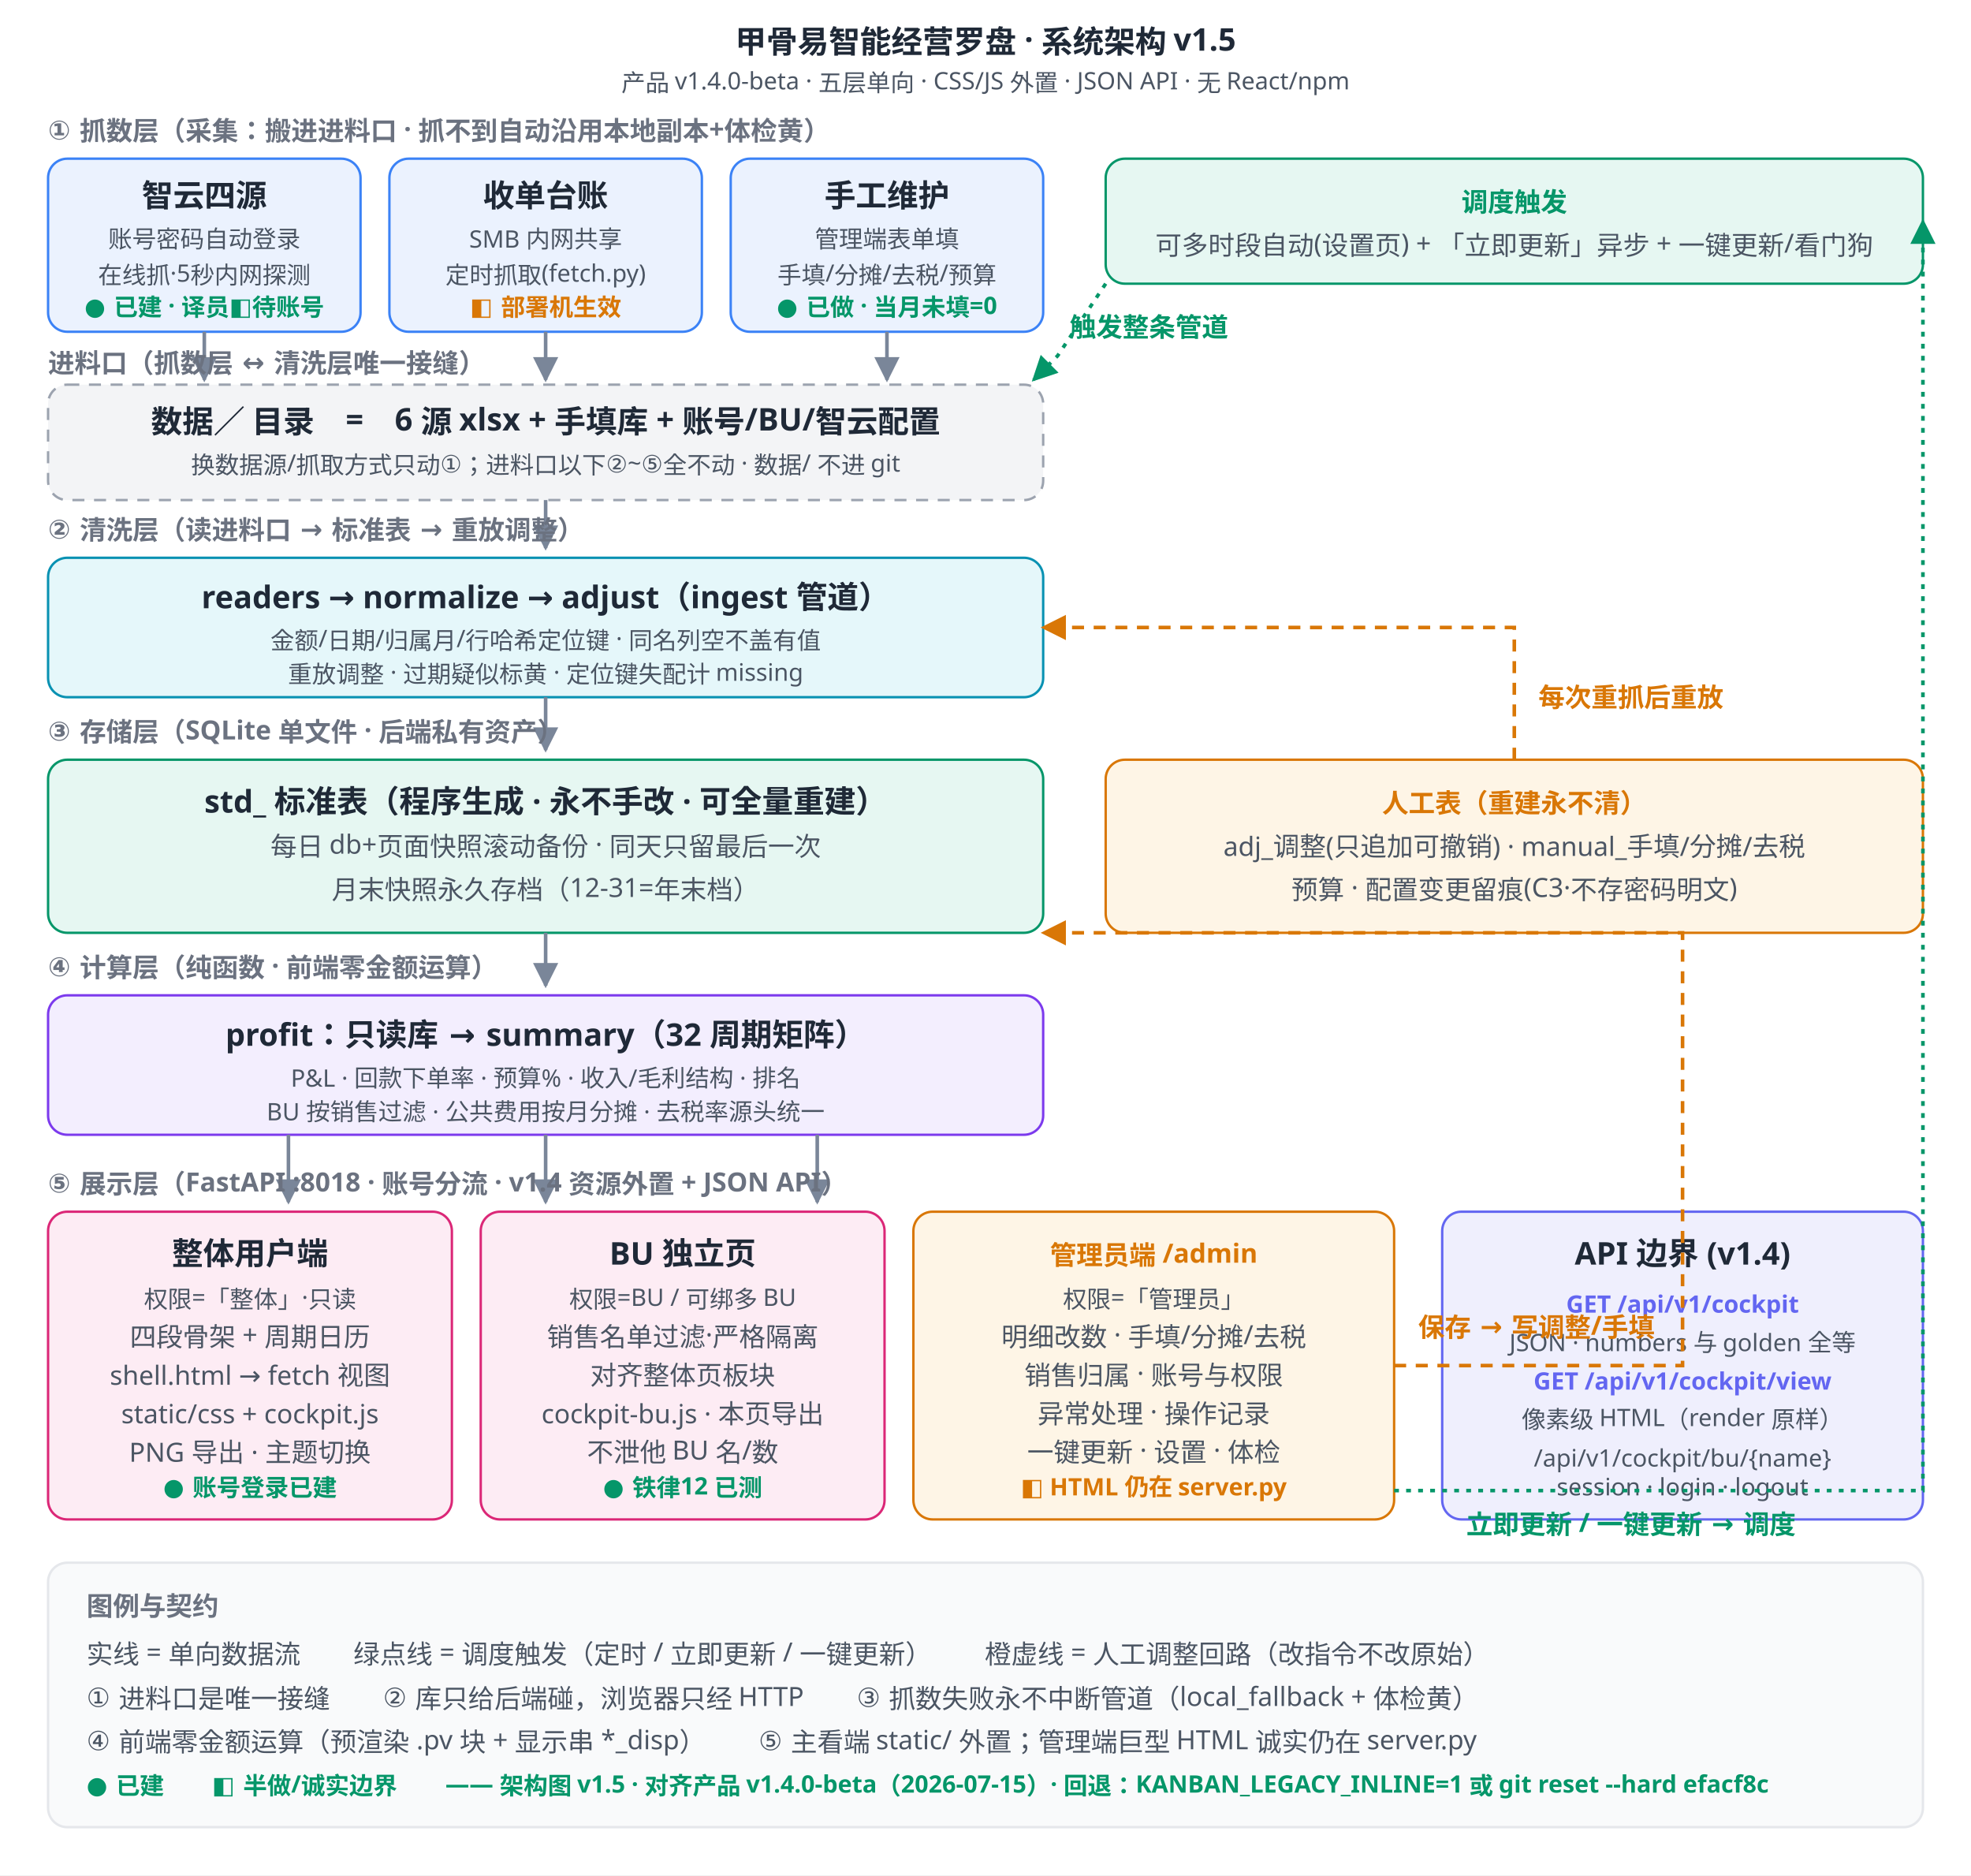
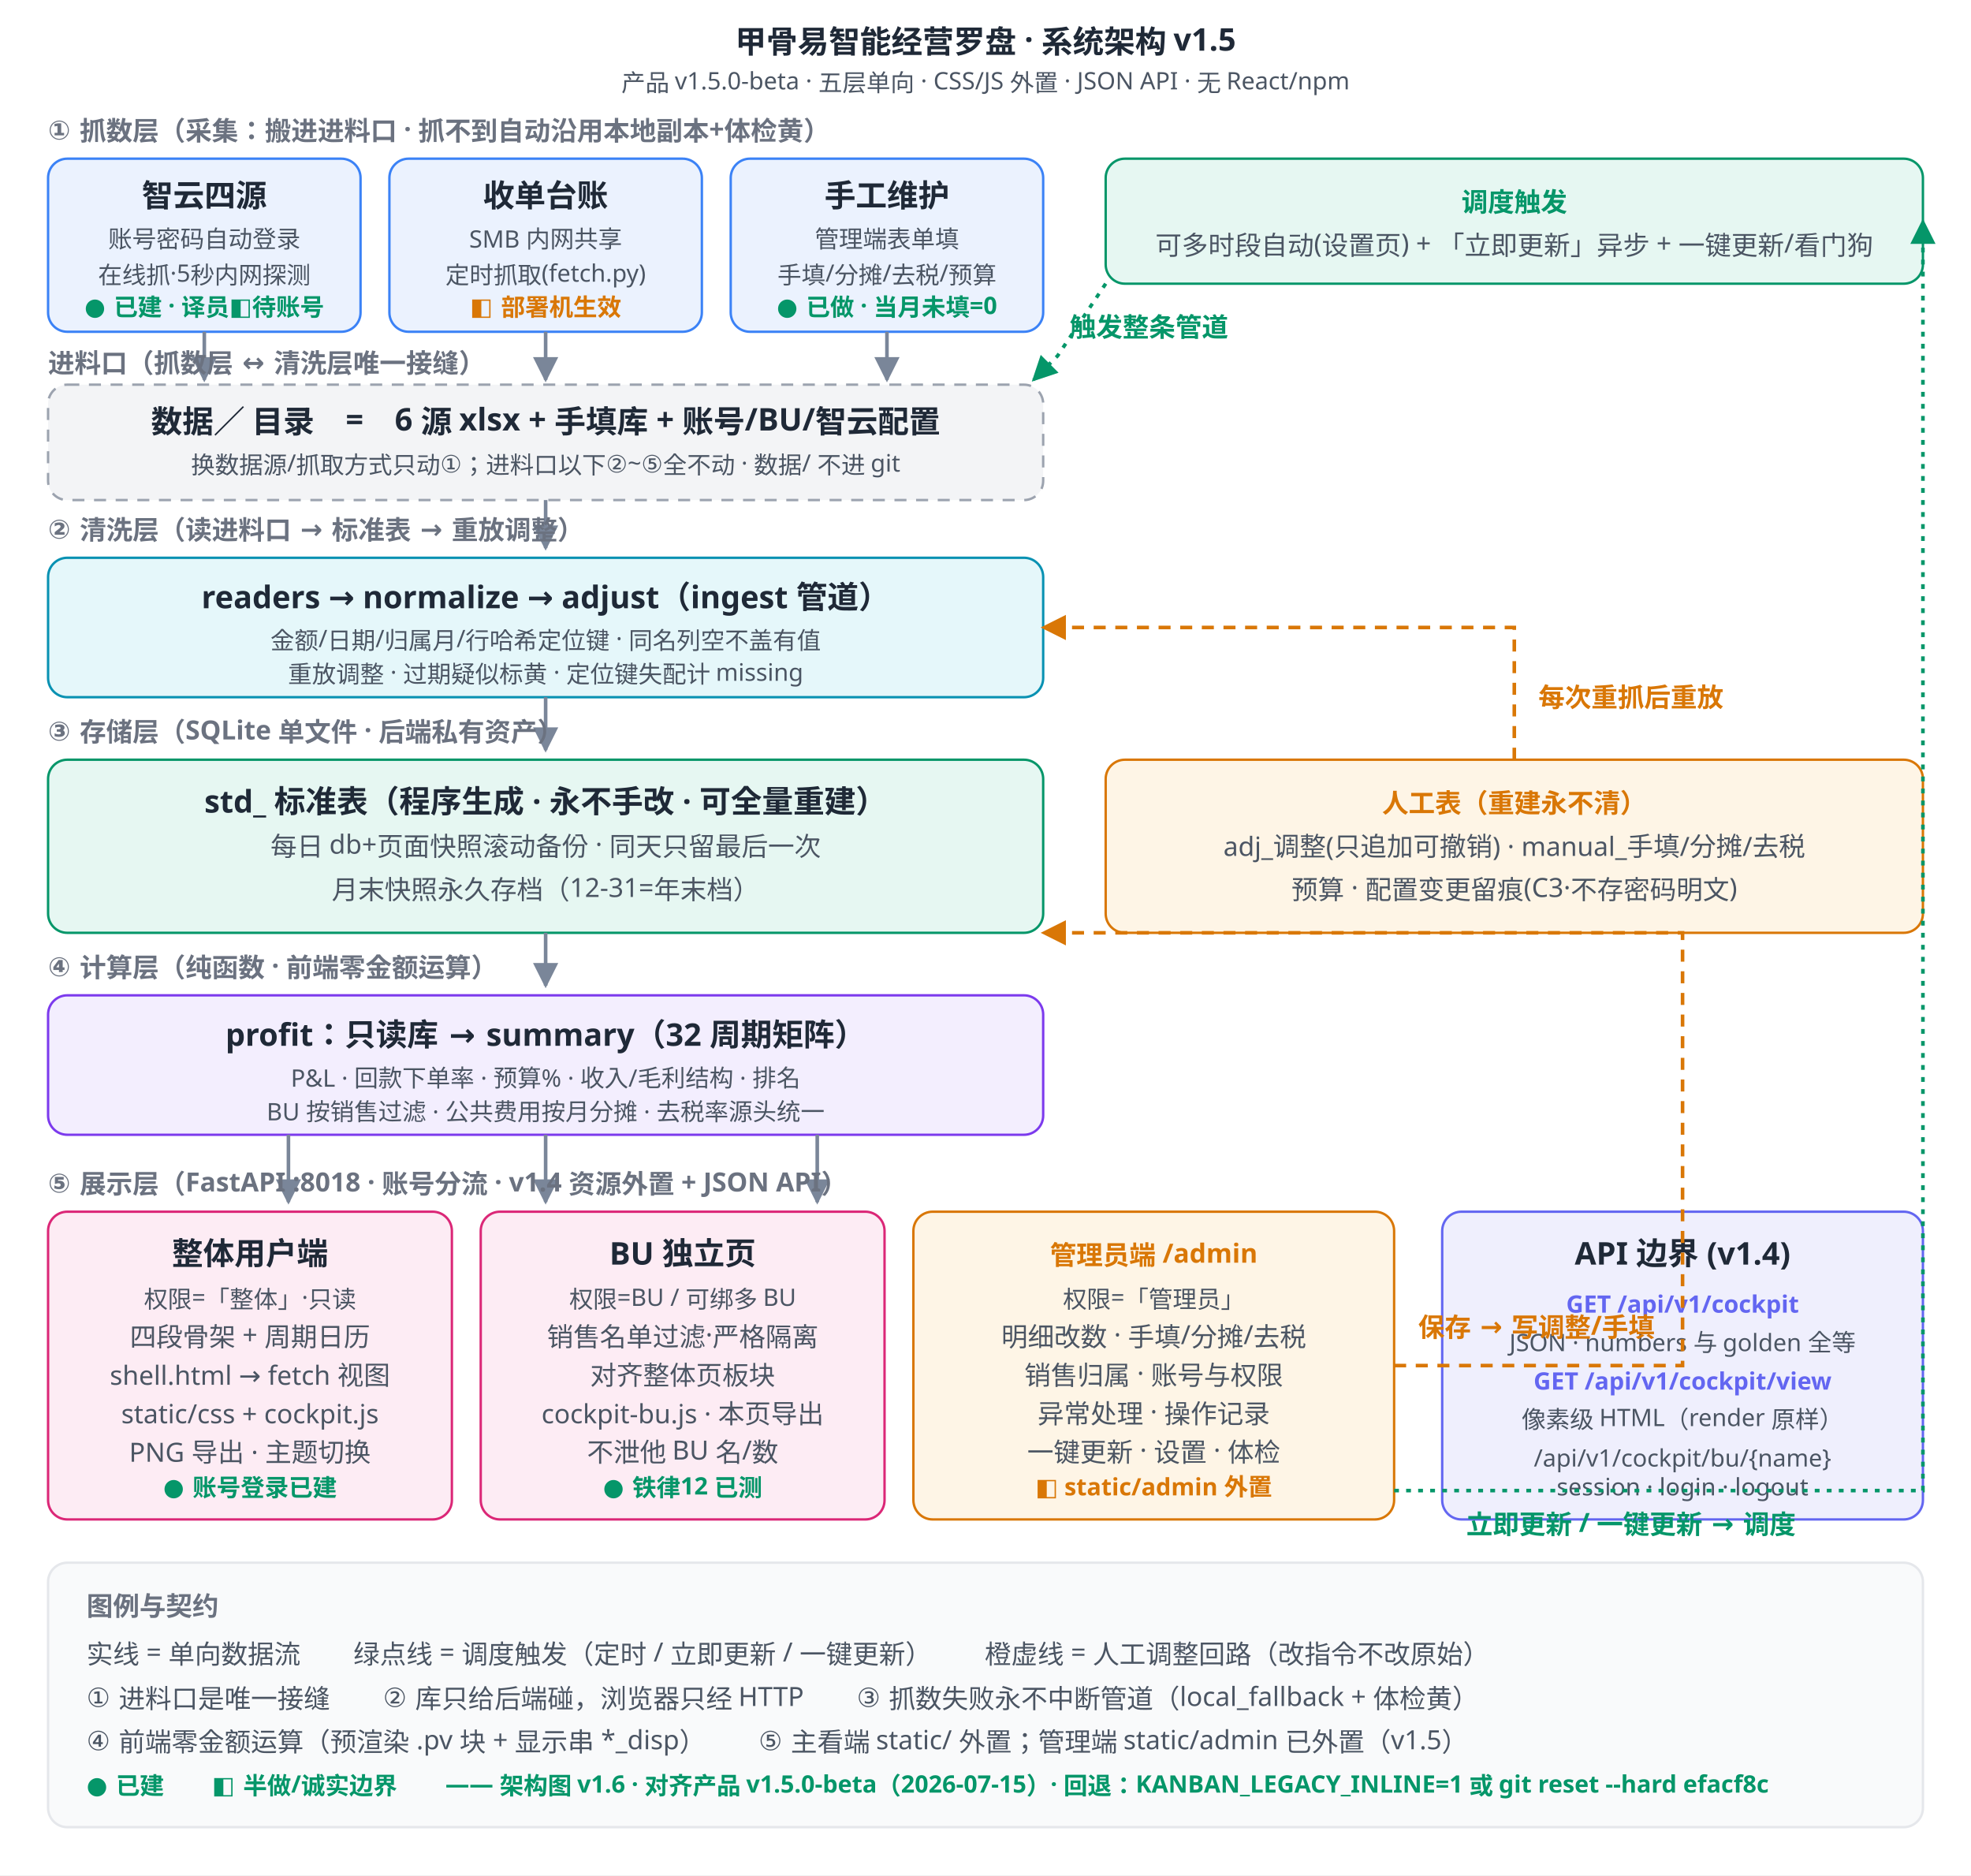
<svg xmlns="http://www.w3.org/2000/svg" viewBox="0 0 820 780" role="img" font-family="system-ui, sans-serif">
  <defs>
    <marker id="ar" viewBox="0 0 10 10" refX="9" refY="5" markerWidth="7" markerHeight="7" orient="auto">
      <path d="M0 0L10 5L0 10z" fill="#7a8699" />
    </marker>
    <marker id="ar2" viewBox="0 0 10 10" refX="9" refY="5" markerWidth="7" markerHeight="7" orient="auto">
      <path d="M0 0L10 5L0 10z" fill="#d97706" />
    </marker>
    <marker id="ar3" viewBox="0 0 10 10" refX="9" refY="5" markerWidth="7" markerHeight="7" orient="auto">
      <path d="M0 0L10 5L0 10z" fill="#059669" />
    </marker>
  </defs>
  <style>
.t{fill:#1f2937;font-size:13px;font-weight:600}
.s{fill:#4b5563;font-size:11px}
.xs{fill:#4b5563;font-size:10px}
.lbl{fill:#6b7280;font-size:11px;font-weight:600}
.ln{stroke:#7a8699;stroke-width:1.5;fill:none;marker-end:url(#ar)}
.adj{stroke:#d97706;stroke-width:1.5;fill:none;marker-end:url(#ar2);stroke-dasharray:5 4}
.sch{stroke:#059669;stroke-width:1.5;fill:none;marker-end:url(#ar3);stroke-dasharray:2 3}
.at{fill:#d97706;font-size:11px;font-weight:600}
.gt{fill:#059669;font-size:11px;font-weight:600}
.done{fill:#059669;font-size:10px;font-weight:700}
.half{fill:#d97706;font-size:10px;font-weight:700}
.api{fill:#6366f1;font-size:10px;font-weight:700}
</style>
  <rect x="0" y="0" width="820" height="780" fill="#ffffff" />
  <text x="410" y="22" class="t" text-anchor="middle" font-size="14">甲骨易智能经营罗盘 · 系统架构 v1.5</text>
-   <text x="410" y="38" class="xs" text-anchor="middle">产品 v1.4.0-beta · 五层单向 · CSS/JS 外置 · JSON API · 无 React/npm</text>
+   <text x="410" y="38" class="xs" text-anchor="middle">产品 v1.5.0-beta · 五层单向 · CSS/JS 外置 · JSON API · 无 React/npm</text>
  <text x="20" y="58" class="lbl">① 抓数层（采集：搬进进料口 · 抓不到自动沿用本地副本+体检黄）</text>
  <rect x="20" y="66" width="130" height="72" rx="8" fill="#3b82f61a" stroke="#3b82f6" />
  <text x="85" y="86" class="t" text-anchor="middle">智云四源</text>
  <text x="85" y="103" class="xs" text-anchor="middle">账号密码自动登录</text>
  <text x="85" y="118" class="xs" text-anchor="middle">在线抓·5秒内网探测</text>
  <text x="85" y="131" class="done" text-anchor="middle">● 已建 · 译员◧待账号</text>
  <rect x="162" y="66" width="130" height="72" rx="8" fill="#3b82f61a" stroke="#3b82f6" />
  <text x="227" y="86" class="t" text-anchor="middle">收单台账</text>
  <text x="227" y="103" class="xs" text-anchor="middle">SMB 内网共享</text>
  <text x="227" y="118" class="xs" text-anchor="middle">定时抓取(fetch.py)</text>
  <text x="227" y="131" class="half" text-anchor="middle">◧ 部署机生效</text>
  <rect x="304" y="66" width="130" height="72" rx="8" fill="#3b82f61a" stroke="#3b82f6" />
  <text x="369" y="86" class="t" text-anchor="middle">手工维护</text>
  <text x="369" y="103" class="xs" text-anchor="middle">管理端表单填</text>
  <text x="369" y="118" class="xs" text-anchor="middle">手填/分摊/去税/预算</text>
  <text x="369" y="131" class="done" text-anchor="middle">● 已做 · 当月未填=0</text>
  <rect x="460" y="66" width="340" height="52" rx="8" fill="#10b9811a" stroke="#059669" />
  <text x="630" y="88" class="gt" text-anchor="middle" font-size="13">调度触发</text>
  <text x="630" y="106" class="s" text-anchor="middle">可多时段自动(设置页) + 「立即更新」异步 + 一键更新/看门狗</text>
  <path class="sch" d="M460 118 L440 148 L430 158" />
  <text x="445" y="140" class="gt">触发整条管道</text>
  <path class="ln" d="M85 138 L85 158" />
  <path class="ln" d="M227 138 L227 158" />
  <path class="ln" d="M369 138 L369 158" />
  <text x="20" y="155" class="lbl">进料口（抓数层 ↔ 清洗层唯一接缝）</text>
  <rect x="20" y="160" width="414" height="48" rx="8" fill="#f3f4f6" stroke="#9ca3af" stroke-dasharray="5 4" />
  <text x="227" y="180" class="t" text-anchor="middle">数据／ 目录　=　6 源 xlsx + 手填库 + 账号/BU/智云配置</text>
  <text x="227" y="197" class="xs" text-anchor="middle">换数据源/抓取方式只动①；进料口以下②~⑤全不动 · 数据/ 不进 git</text>
  <path class="ln" d="M227 208 L227 228" />
  <text x="20" y="224" class="lbl">② 清洗层（读进料口 → 标准表 → 重放调整）</text>
  <rect x="20" y="232" width="414" height="58" rx="8" fill="#06b6d41a" stroke="#0891b2" />
  <text x="227" y="253" class="t" text-anchor="middle">readers → normalize → adjust（ingest 管道）</text>
  <text x="227" y="270" class="xs" text-anchor="middle">金额/日期/归属月/行哈希定位键 · 同名列空不盖有值</text>
  <text x="227" y="284" class="xs" text-anchor="middle">重放调整 · 过期疑似标黄 · 定位键失配计 missing</text>
  <path class="ln" d="M227 290 L227 312" />
  <text x="20" y="308" class="lbl">③ 存储层（SQLite 单文件 · 后端私有资产）</text>
  <rect x="20" y="316" width="414" height="72" rx="8" fill="#10b9811a" stroke="#059669" />
  <text x="227" y="338" class="t" text-anchor="middle">std_ 标准表（程序生成 · 永不手改 · 可全量重建）</text>
  <text x="227" y="356" class="s" text-anchor="middle">每日 db+页面快照滚动备份 · 同天只留最后一次</text>
  <text x="227" y="374" class="s" text-anchor="middle">月末快照永久存档（12-31=年末档）</text>
  <rect x="460" y="316" width="340" height="72" rx="8" fill="#f59e0b1a" stroke="#d97706" />
  <text x="630" y="338" class="at" text-anchor="middle" font-size="13">人工表（重建永不清）</text>
  <text x="630" y="356" class="s" text-anchor="middle">adj_调整(只追加可撤销) · manual_手填/分摊/去税</text>
  <text x="630" y="374" class="s" text-anchor="middle">预算 · 配置变更留痕(C3·不存密码明文)</text>
  <path class="adj" d="M630 316 L630 261 L434 261" />
  <text x="640" y="294" class="at">每次重抓后重放</text>
  <path class="ln" d="M227 388 L227 410" />
  <text x="20" y="406" class="lbl">④ 计算层（纯函数 · 前端零金额运算）</text>
  <rect x="20" y="414" width="414" height="58" rx="8" fill="#8b5cf61a" stroke="#7c3aed" />
  <text x="227" y="435" class="t" text-anchor="middle">profit：只读库 → summary（32 周期矩阵）</text>
  <text x="227" y="452" class="xs" text-anchor="middle">P&amp;L · 回款下单率 · 预算% · 收入/毛利结构 · 排名</text>
  <text x="227" y="466" class="xs" text-anchor="middle">BU 按销售过滤 · 公共费用按月分摊 · 去税率源头统一</text>
  <path class="ln" d="M120 472 L120 500" />
  <path class="ln" d="M227 472 L227 500" />
  <path class="ln" d="M340 472 L340 500" />
  <text x="20" y="496" class="lbl">⑤ 展示层（FastAPI :8018 · 账号分流 · v1.4 资源外置 + JSON API）</text>
  <rect x="20" y="504" width="168" height="128" rx="8" fill="#ec48991a" stroke="#db2777" />
  <text x="104" y="526" class="t" text-anchor="middle">整体用户端</text>
  <text x="104" y="544" class="xs" text-anchor="middle">权限=「整体」·只读</text>
  <text x="104" y="560" class="s" text-anchor="middle">四段骨架 + 周期日历</text>
  <text x="104" y="576" class="s" text-anchor="middle">shell.html → fetch 视图</text>
  <text x="104" y="592" class="s" text-anchor="middle">static/css + cockpit.js</text>
  <text x="104" y="608" class="s" text-anchor="middle">PNG 导出 · 主题切换</text>
  <text x="104" y="622" class="done" text-anchor="middle">● 账号登录已建</text>
  <rect x="200" y="504" width="168" height="128" rx="8" fill="#ec48991a" stroke="#db2777" />
  <text x="284" y="526" class="t" text-anchor="middle">BU 独立页</text>
  <text x="284" y="544" class="xs" text-anchor="middle">权限=BU / 可绑多 BU</text>
  <text x="284" y="560" class="s" text-anchor="middle">销售名单过滤·严格隔离</text>
  <text x="284" y="576" class="s" text-anchor="middle">对齐整体页板块</text>
  <text x="284" y="592" class="s" text-anchor="middle">cockpit-bu.js · 本页导出</text>
  <text x="284" y="608" class="s" text-anchor="middle">不泄他 BU 名/数</text>
  <text x="284" y="622" class="done" text-anchor="middle">● 铁律12 已测</text>
  <rect x="380" y="504" width="200" height="128" rx="8" fill="#f59e0b1a" stroke="#d97706" />
  <text x="480" y="526" class="at" text-anchor="middle" font-size="13">管理员端 /admin</text>
  <text x="480" y="544" class="xs" text-anchor="middle">权限=「管理员」</text>
  <text x="480" y="560" class="s" text-anchor="middle">明细改数 · 手填/分摊/去税</text>
  <text x="480" y="576" class="s" text-anchor="middle">销售归属 · 账号与权限</text>
  <text x="480" y="592" class="s" text-anchor="middle">异常处理 · 操作记录</text>
  <text x="480" y="608" class="s" text-anchor="middle">一键更新 · 设置 · 体检</text>
-   <text x="480" y="622" class="half" text-anchor="middle">◧ HTML 仍在 server.py</text>
+   <text x="480" y="622" class="half" text-anchor="middle">◧ static/admin 外置</text>
  <rect x="600" y="504" width="200" height="128" rx="8" fill="#6366f11a" stroke="#6366f1" />
  <text x="700" y="526" class="t" text-anchor="middle" fill="#4f46e5">API 边界 (v1.4)</text>
  <text x="700" y="546" class="api" text-anchor="middle">GET /api/v1/cockpit</text>
  <text x="700" y="562" class="xs" text-anchor="middle">JSON · numbers 与 golden 全等</text>
  <text x="700" y="578" class="api" text-anchor="middle">GET /api/v1/cockpit/view</text>
  <text x="700" y="594" class="xs" text-anchor="middle">像素级 HTML（render 原样）</text>
  <text x="700" y="610" class="xs" text-anchor="middle">/api/v1/cockpit/bu/{name}</text>
  <text x="700" y="622" class="xs" text-anchor="middle">session · login · logout</text>
  <path class="adj" d="M580 568 L700 568 L700 388 L434 388" />
  <text x="590" y="556" class="at">保存 → 写调整/手填</text>
  <path class="sch" d="M580 620 L800 620 L800 118 L800 92" />
  <text x="610" y="638" class="gt">立即更新 / 一键更新 → 调度</text>
  <rect x="20" y="650" width="780" height="110" rx="8" fill="#f9fafb" stroke="#e5e7eb" />
  <text x="36" y="672" class="lbl">图例与契约</text>
  <text x="36" y="692" class="s">实线 = 单向数据流　　绿点线 = 调度触发（定时 / 立即更新 / 一键更新）　　橙虚线 = 人工调整回路（改指令不改原始）</text>
  <text x="36" y="710" class="s">① 进料口是唯一接缝　　② 库只给后端碰，浏览器只经 HTTP　　③ 抓数失败永不中断管道（local_fallback + 体检黄）</text>
-   <text x="36" y="728" class="s">④ 前端零金额运算（预渲染 .pv 块 + 显示串 *_disp）　　⑤ 主看端 static/ 外置；管理端巨型 HTML 诚实仍在 server.py</text>
-   <text x="36" y="746" class="done">● 已建　　◧ 半做/诚实边界　　—— 架构图 v1.5 · 对齐产品 v1.4.0-beta（2026-07-15）· 回退：KANBAN_LEGACY_INLINE=1 或 git reset --hard efacf8c</text>
+   <text x="36" y="728" class="s">④ 前端零金额运算（预渲染 .pv 块 + 显示串 *_disp）　　⑤ 主看端 static/ 外置；管理端 static/admin 已外置（v1.5）</text>
+   <text x="36" y="746" class="done">● 已建　　◧ 半做/诚实边界　　—— 架构图 v1.6 · 对齐产品 v1.5.0-beta（2026-07-15）· 回退：KANBAN_LEGACY_INLINE=1 或 git reset --hard efacf8c</text>
</svg>
